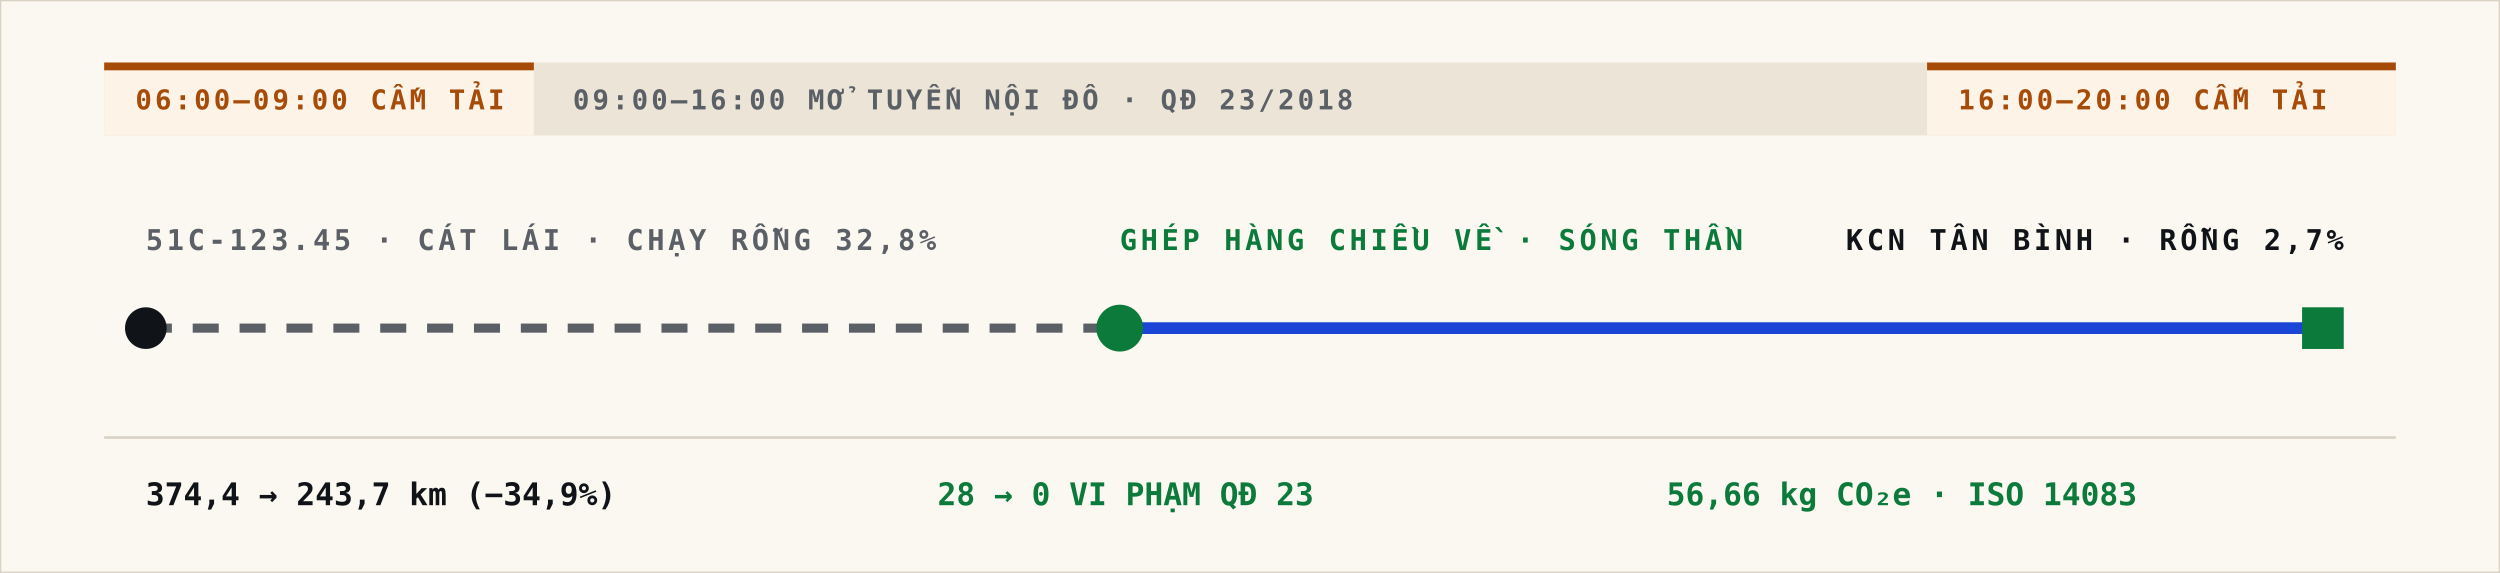
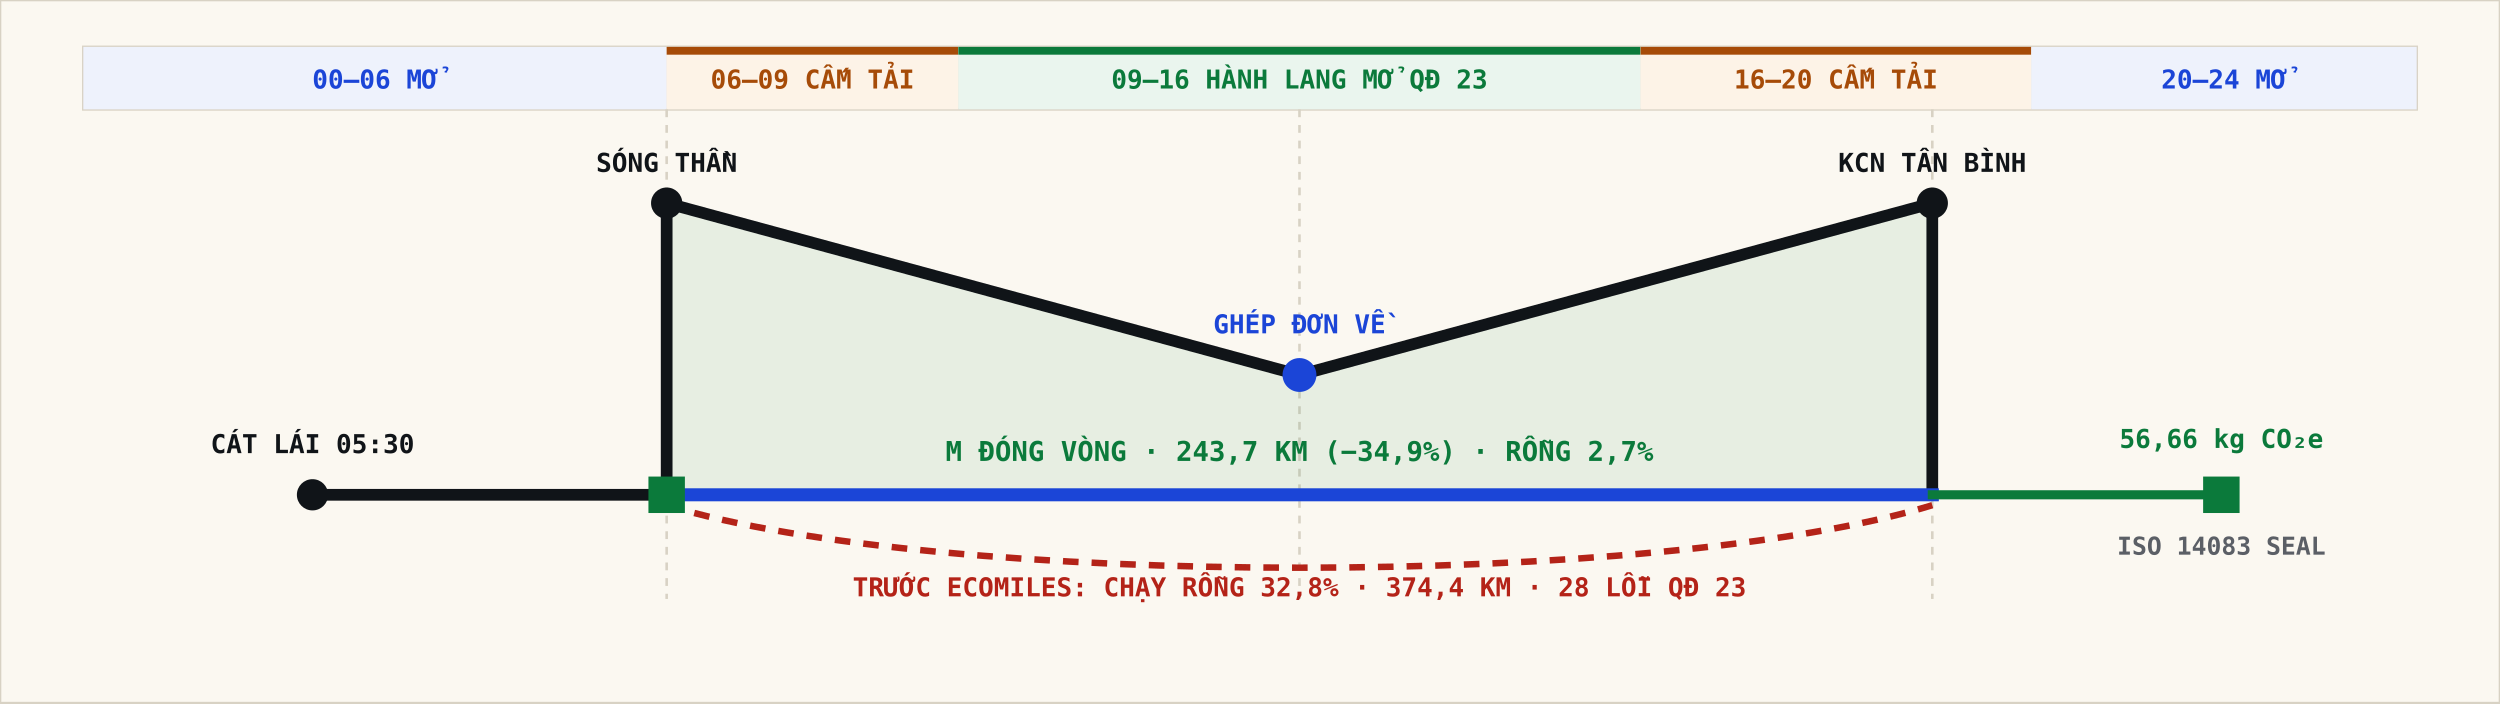
- <svg xmlns="http://www.w3.org/2000/svg" viewBox="0 0 960 220" fill="none" role="img" aria-label="EcoMiles HCMC backhaul route diagram">
-   <rect width="960" height="220" fill="#FBF8F1" stroke="#D8D2C4" stroke-width="1" />
-   <rect x="40" y="24" width="880" height="28" fill="#ECE5D7" />
-   <rect x="40" y="24" width="165" height="28" fill="#FDF3E7" />
-   <rect x="40" y="24" width="165" height="3" fill="#A64B08" />
-   <text x="52" y="42" font-family="'JetBrains Mono', ui-monospace, monospace" font-size="10.5" font-weight="700" letter-spacing="1.2" fill="#A64B08">06:00–09:00 CẤM TẢI</text>
-   <text x="220" y="42" font-family="'JetBrains Mono', ui-monospace, monospace" font-size="10.5" font-weight="600" letter-spacing="1.2" fill="#5B5F66">09:00–16:00 MỞ TUYẾN NỘI ĐÔ · QĐ 23/2018</text>
-   <rect x="740" y="24" width="180" height="28" fill="#FDF3E7" />
-   <rect x="740" y="24" width="180" height="3" fill="#A64B08" />
-   <text x="752" y="42" font-family="'JetBrains Mono', ui-monospace, monospace" font-size="10.5" font-weight="700" letter-spacing="1.2" fill="#A64B08">16:00–20:00 CẤM TẢI</text>
-   <path d="M56 126 H430" stroke="#5B5F66" stroke-width="3.5" stroke-dasharray="10 8" />
-   <path d="M430 126 H892" stroke="#1B45D7" stroke-width="4.5" />
-   <circle cx="56" cy="126" r="8" fill="#101418" />
-   <circle cx="430" cy="126" r="9" fill="#0B7A3B" />
-   <rect x="884" y="118" width="16" height="16" fill="#0B7A3B" />
-   <text x="56" y="96" font-family="'JetBrains Mono', ui-monospace, monospace" font-size="11" font-weight="700" letter-spacing="1.4" fill="#5B5F66">51C-123.45 · CÁT LÁI · CHẠY RỖNG 32,8%</text>
-   <text x="430" y="96" font-family="'JetBrains Mono', ui-monospace, monospace" font-size="11" font-weight="700" letter-spacing="1.4" fill="#0B7A3B">GHÉP HÀNG CHIỀU VỀ · SÓNG THẦN</text>
-   <text x="900" y="96" text-anchor="end" font-family="'JetBrains Mono', ui-monospace, monospace" font-size="11" font-weight="700" letter-spacing="1.4" fill="#101418">KCN TÂN BÌNH · RỖNG 2,7%</text>
-   <line x1="40" y1="168" x2="920" y2="168" stroke="#D8D2C4" stroke-width="1" />
-   <text x="56" y="194" font-family="'JetBrains Mono', ui-monospace, monospace" font-size="12" font-weight="700" fill="#101418">374,4 → 243,7 km (−34,9%)</text>
-   <text x="360" y="194" font-family="'JetBrains Mono', ui-monospace, monospace" font-size="12" font-weight="700" fill="#0B7A3B">28 → 0 VI PHẠM QĐ 23</text>
-   <text x="640" y="194" font-family="'JetBrains Mono', ui-monospace, monospace" font-size="12" font-weight="700" fill="#0B7A3B">56,66 kg CO₂e · ISO 14083</text>
+ <svg xmlns="http://www.w3.org/2000/svg" viewBox="0 0 960 270" fill="none" role="img" aria-label="Folded Return-M Corridor unified brand mechanism">
+   <rect width="960" height="270" fill="#FBF8F1" stroke="#D8D2C4" stroke-width="1" />
+   <rect x="32" y="18" width="896" height="24" fill="#ECE5D7" stroke="#D8D2C4" stroke-width="1" />
+   <rect x="32" y="18" width="224" height="24" fill="#EEF2FC" />
+   <rect x="256" y="18" width="112" height="24" fill="#FDF3E7" />
+   <rect x="256" y="18" width="112" height="3" fill="#A64B08" />
+   <rect x="368" y="18" width="262" height="24" fill="#EAF5EE" />
+   <rect x="368" y="18" width="262" height="3" fill="#0B7A3B" />
+   <rect x="630" y="18" width="150" height="24" fill="#FDF3E7" />
+   <rect x="630" y="18" width="150" height="3" fill="#A64B08" />
+   <rect x="780" y="18" width="148" height="24" fill="#EEF2FC" />
+   <text x="144" y="34" text-anchor="middle" font-family="'JetBrains Mono', monospace" font-size="10" font-weight="600" fill="#1B45D7">00–06 MỞ</text>
+   <text x="312" y="34" text-anchor="middle" font-family="'JetBrains Mono', monospace" font-size="10" font-weight="700" fill="#A64B08">06–09 CẤM TẢI</text>
+   <text x="499" y="34" text-anchor="middle" font-family="'JetBrains Mono', monospace" font-size="10" font-weight="700" fill="#0B7A3B">09–16 HÀNH LANG MỞ QĐ 23</text>
+   <text x="705" y="34" text-anchor="middle" font-family="'JetBrains Mono', monospace" font-size="10" font-weight="700" fill="#A64B08">16–20 CẤM TẢI</text>
+   <text x="854" y="34" text-anchor="middle" font-family="'JetBrains Mono', monospace" font-size="10" font-weight="600" fill="#1B45D7">20–24 MỞ</text>
+   <line x1="256" y1="42" x2="256" y2="230" stroke="#D8D2C4" stroke-width="1" stroke-dasharray="3 3" />
+   <line x1="499" y1="42" x2="499" y2="230" stroke="#D8D2C4" stroke-width="1" stroke-dasharray="3 3" />
+   <line x1="742" y1="42" x2="742" y2="230" stroke="#D8D2C4" stroke-width="1" stroke-dasharray="3 3" />
+   <path d="M256 190 V78 L499 144 L742 78 V190 H256 Z" fill="#0B7A3B" fill-opacity="0.08" />
+   <path d="M256 194 C360 226 638 226 742 194" stroke="#B42318" stroke-width="2.5" stroke-dasharray="6 5" />
+   <text x="499" y="229" text-anchor="middle" font-family="'JetBrains Mono', monospace" font-size="10" font-weight="700" fill="#B42318">TRƯỚC ECOMILES: CHẠY RỖNG 32,8% · 374,4 KM · 28 LỖI QĐ 23</text>
+   <path d="M120 190 H256 V78 L499 144 L742 78 V190" stroke="#101418" stroke-width="4.5" stroke-linecap="square" stroke-linejoin="miter" />
+   <path d="M742 190 H256" stroke="#1B45D7" stroke-width="5" stroke-linecap="square" />
+   <path d="M742 190 H852" stroke="#0B7A3B" stroke-width="3.5" stroke-linecap="square" />
+   <circle cx="120" cy="190" r="6" fill="#101418" />
+   <circle cx="256" cy="78" r="6" fill="#101418" />
+   <circle cx="499" cy="144" r="6.5" fill="#1B45D7" />
+   <circle cx="742" cy="78" r="6" fill="#101418" />
+   <rect x="249" y="183" width="14" height="14" fill="#0B7A3B" />
+   <rect x="846" y="183" width="14" height="14" fill="#0B7A3B" />
+   <text x="120" y="174" text-anchor="middle" font-family="'JetBrains Mono', monospace" font-size="10" font-weight="700" fill="#101418">CÁT LÁI 05:30</text>
+   <text x="256" y="66" text-anchor="middle" font-family="'JetBrains Mono', monospace" font-size="10" font-weight="700" fill="#101418">SÓNG THẦN</text>
+   <text x="499" y="128" text-anchor="middle" font-family="'JetBrains Mono', monospace" font-size="10" font-weight="700" fill="#1B45D7">GHÉP ĐƠN VỀ</text>
+   <text x="742" y="66" text-anchor="middle" font-family="'JetBrains Mono', monospace" font-size="10" font-weight="700" fill="#101418">KCN TÂN BÌNH</text>
+   <text x="499" y="177" text-anchor="middle" font-family="'JetBrains Mono', monospace" font-size="10.5" font-weight="700" fill="#0B7A3B">M ĐÓNG VÒNG · 243,7 KM (−34,9%) · RỖNG 2,7%</text>
+   <text x="853" y="172" text-anchor="middle" font-family="'JetBrains Mono', monospace" font-size="10" font-weight="700" fill="#0B7A3B">56,66 kg CO₂e</text>
+   <text x="853" y="213" text-anchor="middle" font-family="'JetBrains Mono', monospace" font-size="9.5" font-weight="600" fill="#5B5F66">ISO 14083 SEAL</text>
</svg>
